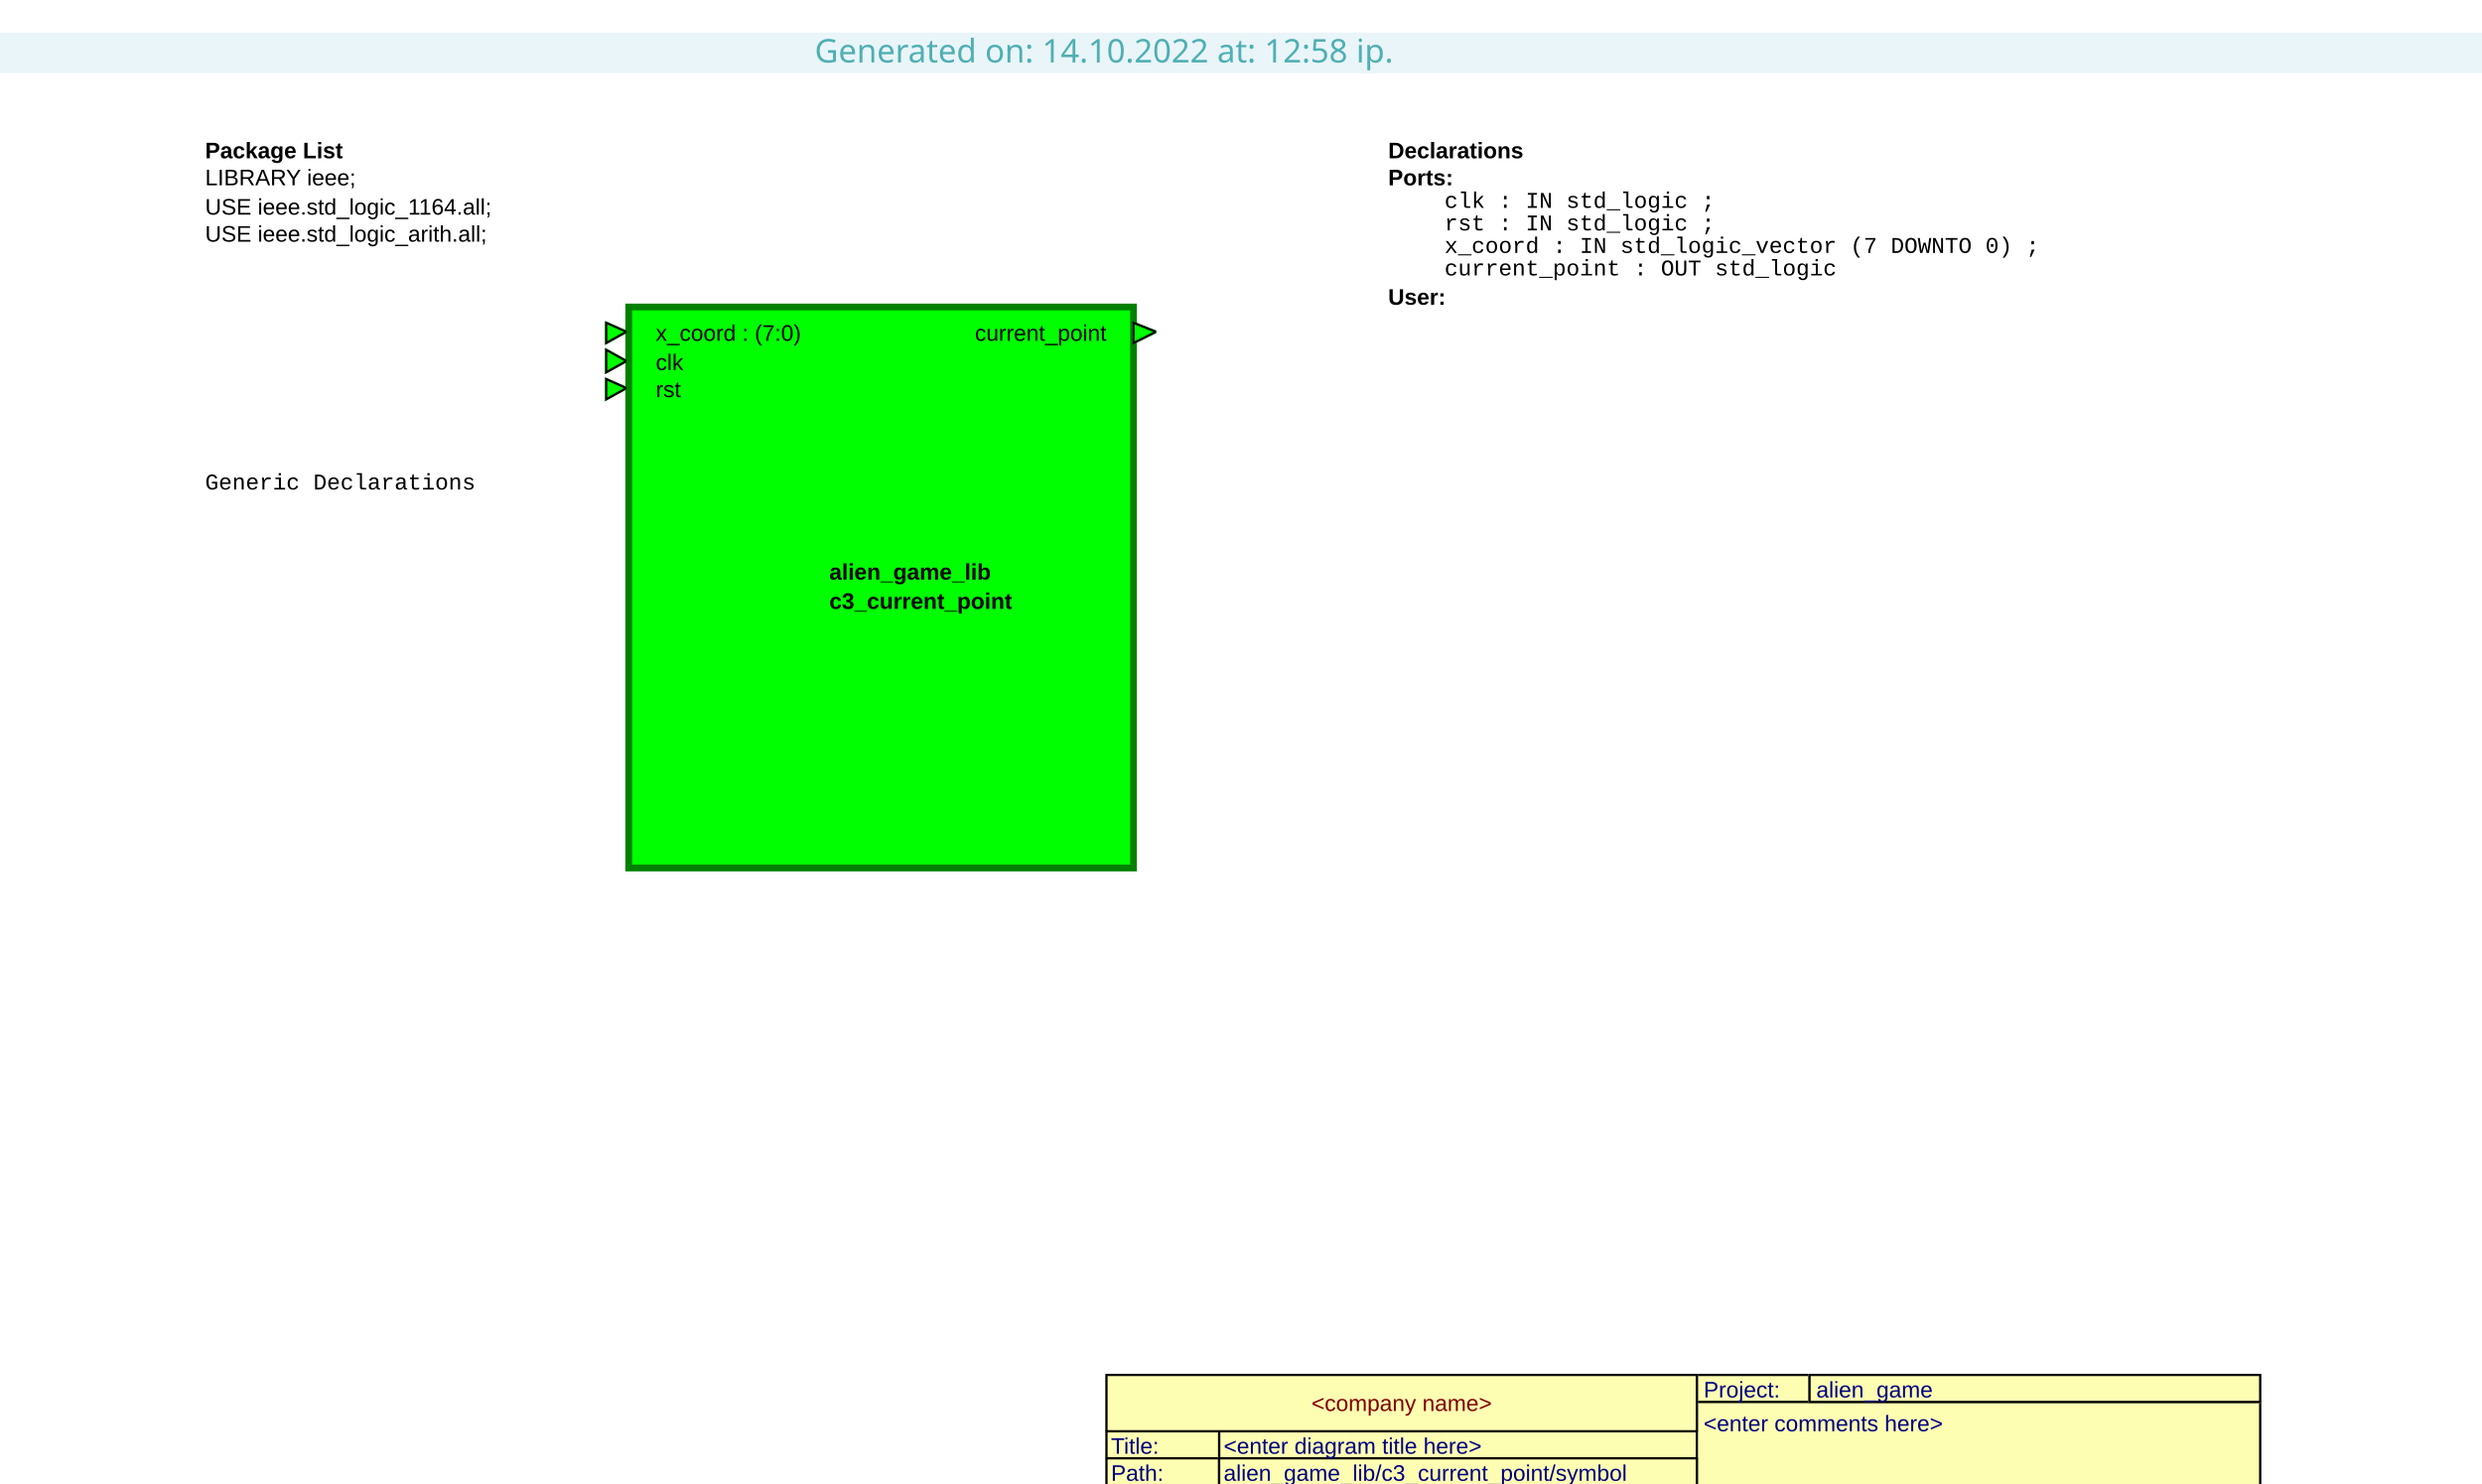
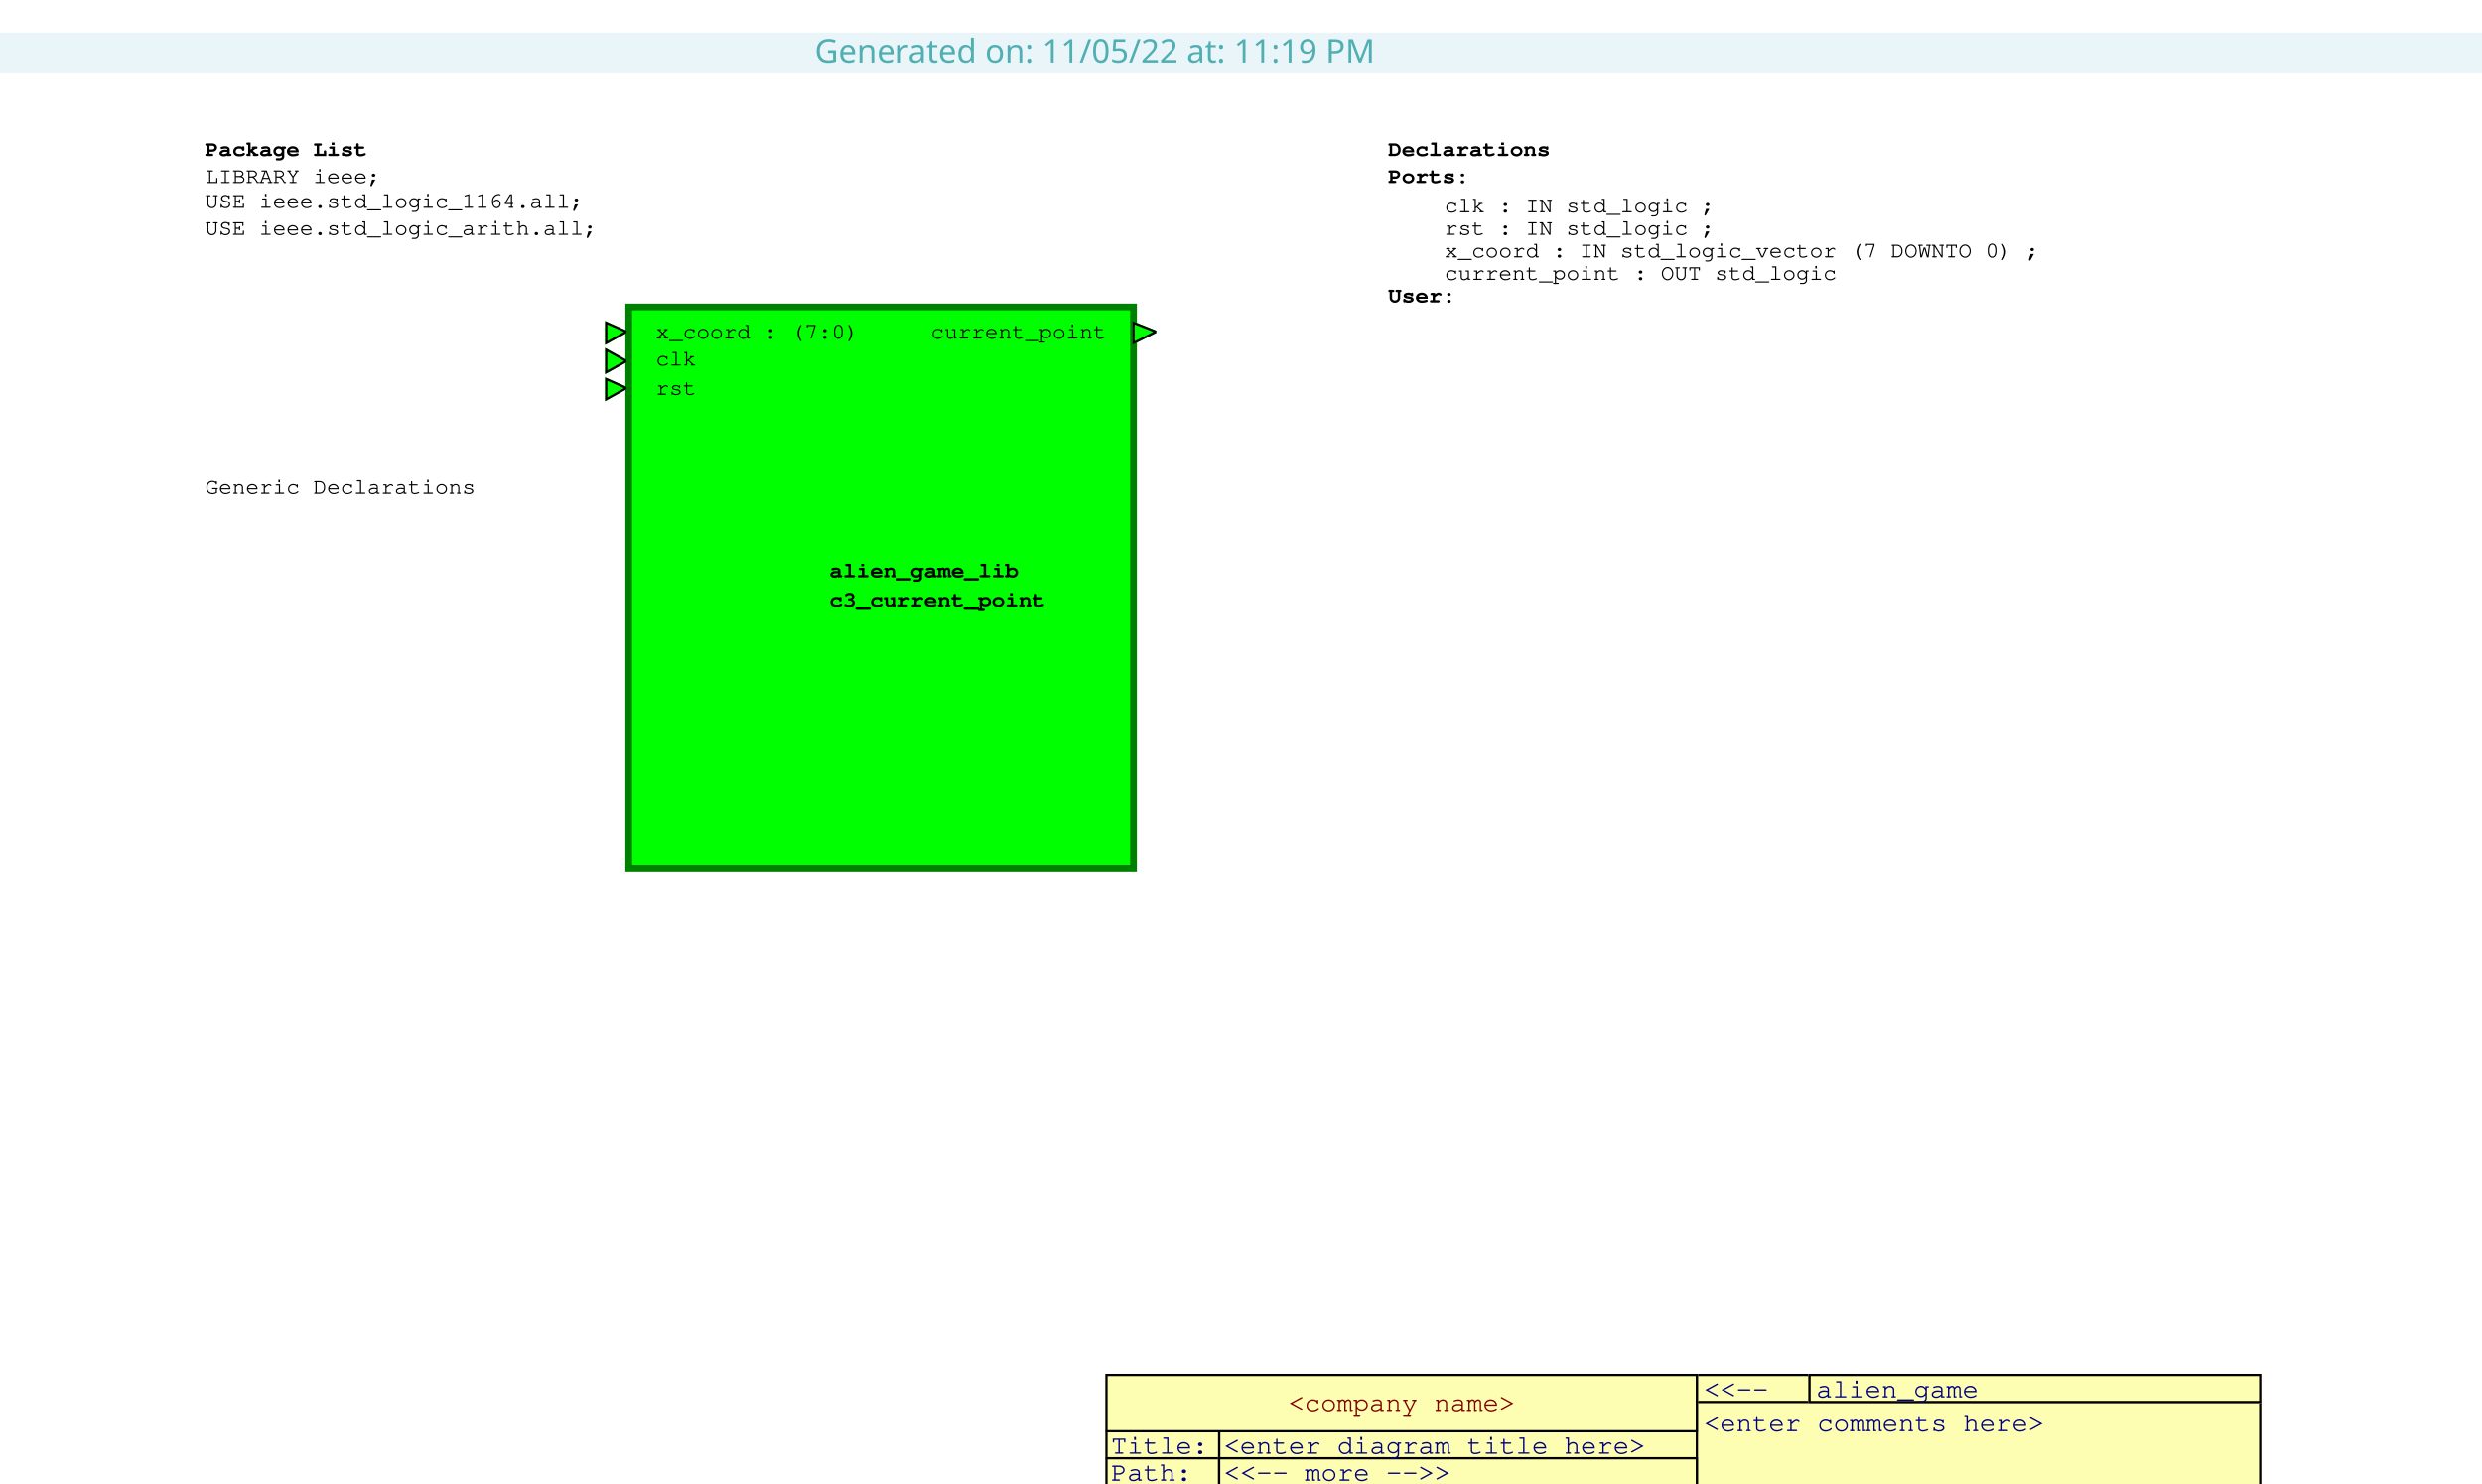
<svg xmlns="http://www.w3.org/2000/svg" version="1.1">
  <g id="viewport" transform="translate(0,-100)">
    <defs>
      <style type="text/css">
.allText {font-family:Sans-Serif;fill:darkcyan;}
.subTitleText {font-size:20;font-weight:bold;}
.normalText {font-size:15;}
.smallText {font-size:12;}
.boldText {font-weight:bold;}
.rightText {text-anchor:end;}
.centerText {text-anchor:middle;}
.dragRect {fill:darkcyan;stroke:none;opacity:0.4;}
</style>
      <symbol id="upArrow" overflow="visible" style="stroke:darkcyan;fill:darkcyan;stroke-width:1;" pointer-events="none">
        <polygon points="5,0 10,5 0,5 5,0" />
      </symbol>
      <symbol id="leftArrow" overflow="visible" style="stroke:darkcyan;fill:darkcyan;stroke-width:1;" pointer-events="none">
        <polygon points="0,5 5,0 5,10 0,5" />
      </symbol>
      <symbol id="rightArrow" overflow="visible" style="stroke:darkcyan;fill:darkcyan;stroke-width:1;" pointer-events="none">
        <polygon points="5,0 10,5 5,10 5,0" />
      </symbol>
      <symbol id="downArrow" overflow="visible" style="stroke:darkcyan;fill:darkcyan;stroke-width:1;" pointer-events="none">
        <polygon points="0,0 5,5 10,0 0,0" />
      </symbol>
    </defs>
    <svg id="mainMap" x="0" y="150" viewBox="0 0 917 617" width="912" height="512">
      <clipPath id="SVG_Clip">
        <rect x="0" y="0" width="917" height="617" />
      </clipPath>
      <g id="hds_models" style="clip-path:url(#SVG_Clip)">
        <rect id="r0" stroke="rgb(0,255,0)" fill="rgb(0,255,0)" stroke-width="1px" stroke-dasharray="" y="76px" x="188px" width="224px" height="249px" rx="0" ry="0" />
        <rect id="r0" stroke="rgb(0,128,0)" fill="none" stroke-width="3px" stroke-dasharray="" y="76px" x="188px" width="224px" height="249px" rx="0" ry="0" />
        <rect id="r0" stroke="rgb(254,254,179)" fill="rgb(254,254,179)" stroke-width="1px" stroke-dasharray="" y="600px" x="450px" width="212px" height="12px" rx="0" ry="0" />
        <rect id="r0" stroke="rgb(0,0,0)" fill="none" stroke-width="1px" stroke-dasharray="" y="600px" x="450px" width="212px" height="12px" rx="0" ry="0" />
        <rect id="r0" stroke="rgb(254,254,179)" fill="rgb(254,254,179)" stroke-width="1px" stroke-dasharray="" y="550px" x="662px" width="50px" height="12px" rx="0" ry="0" />
        <rect id="r0" stroke="rgb(0,0,0)" fill="none" stroke-width="1px" stroke-dasharray="" y="550px" x="662px" width="50px" height="12px" rx="0" ry="0" />
        <rect id="r0" stroke="rgb(254,254,179)" fill="rgb(254,254,179)" stroke-width="1px" stroke-dasharray="" y="575px" x="450px" width="212px" height="12px" rx="0" ry="0" />
        <rect id="r0" stroke="rgb(0,0,0)" fill="none" stroke-width="1px" stroke-dasharray="" y="575px" x="450px" width="212px" height="12px" rx="0" ry="0" />
        <rect id="r0" stroke="rgb(254,254,179)" fill="rgb(254,254,179)" stroke-width="1px" stroke-dasharray="" y="575px" x="400px" width="50px" height="12px" rx="0" ry="0" />
        <rect id="r0" stroke="rgb(0,0,0)" fill="none" stroke-width="1px" stroke-dasharray="" y="575px" x="400px" width="50px" height="12px" rx="0" ry="0" />
        <rect id="r0" stroke="rgb(254,254,179)" fill="rgb(254,254,179)" stroke-width="1px" stroke-dasharray="" y="562px" x="662px" width="250px" height="50px" rx="0" ry="0" />
        <rect id="r0" stroke="rgb(0,0,0)" fill="none" stroke-width="1px" stroke-dasharray="" y="562px" x="662px" width="250px" height="50px" rx="0" ry="0" />
        <rect id="r0" stroke="rgb(254,254,179)" fill="rgb(254,254,179)" stroke-width="1px" stroke-dasharray="" y="550px" x="712px" width="200px" height="12px" rx="0" ry="0" />
        <rect id="r0" stroke="rgb(0,0,0)" fill="none" stroke-width="1px" stroke-dasharray="" y="550px" x="712px" width="200px" height="12px" rx="0" ry="0" />
        <rect id="r0" stroke="rgb(254,254,179)" fill="rgb(254,254,179)" stroke-width="1px" stroke-dasharray="" y="550px" x="400px" width="262px" height="25px" rx="0" ry="0" />
        <rect id="r0" stroke="rgb(0,0,0)" fill="none" stroke-width="1px" stroke-dasharray="" y="550px" x="400px" width="262px" height="25px" rx="0" ry="0" />
        <rect id="r0" stroke="rgb(254,254,179)" fill="rgb(254,254,179)" stroke-width="1px" stroke-dasharray="" y="587px" x="400px" width="50px" height="13px" rx="0" ry="0" />
        <rect id="r0" stroke="rgb(0,0,0)" fill="none" stroke-width="1px" stroke-dasharray="" y="587px" x="400px" width="50px" height="13px" rx="0" ry="0" />
        <rect id="r0" stroke="rgb(254,254,179)" fill="rgb(254,254,179)" stroke-width="1px" stroke-dasharray="" y="600px" x="400px" width="50px" height="12px" rx="0" ry="0" />
        <rect id="r0" stroke="rgb(0,0,0)" fill="none" stroke-width="1px" stroke-dasharray="" y="600px" x="400px" width="50px" height="12px" rx="0" ry="0" />
        <rect id="r0" stroke="rgb(254,254,179)" fill="rgb(254,254,179)" stroke-width="1px" stroke-dasharray="" y="587px" x="450px" width="212px" height="13px" rx="0" ry="0" />
        <rect id="r0" stroke="rgb(0,0,0)" fill="none" stroke-width="1px" stroke-dasharray="" y="587px" x="450px" width="212px" height="13px" rx="0" ry="0" />
        <polyline id="r0" stroke="rgb(0,255,0)" fill="rgb(0,255,0)" stroke-width="1px" stroke-dasharray="" points="187, 87,178, 92,178, 83,187, 87" />
        <polyline id="r0" stroke="rgb(0,0,0)" fill="none" stroke-width="1px" stroke-dasharray="" points="187, 87,178, 92,178, 83,187, 87" />
        <polyline id="r0" stroke="rgb(0,255,0)" fill="rgb(0,255,0)" stroke-width="1px" stroke-dasharray="" points="187, 100,178, 105,178, 95,187, 100" />
        <polyline id="r0" stroke="rgb(0,0,0)" fill="none" stroke-width="1px" stroke-dasharray="" points="187, 100,178, 105,178, 95,187, 100" />
        <polyline id="r0" stroke="rgb(0,255,0)" fill="rgb(0,255,0)" stroke-width="1px" stroke-dasharray="" points="187, 112,178, 117,178, 108,187, 112" />
        <polyline id="r0" stroke="rgb(0,0,0)" fill="none" stroke-width="1px" stroke-dasharray="" points="187, 112,178, 117,178, 108,187, 112" />
        <polyline id="r0" stroke="rgb(0,255,0)" fill="rgb(0,255,0)" stroke-width="1px" stroke-dasharray="" points="422, 87,412, 92,412, 83,422, 87" />
        <polyline id="r0" stroke="rgb(0,0,0)" fill="none" stroke-width="1px" stroke-dasharray="" points="422, 87,412, 92,412, 83,422, 87" />
-         <text x="0" y="10" font-family="arial" fill="rgb(0,0,0)" font-weight="800" font-size="10" text-anchor="start">Package List</text>
-         <text x="0" y="22" font-family="arial" fill="rgb(0,0,0)" font-size="10" text-anchor="start">LIBRARY ieee;</text>
-         <text x="0" y="35" font-family="arial" fill="rgb(0,0,0)" font-size="10" text-anchor="start">USE ieee.std_logic_1164.all;</text>
-         <text x="0" y="47" font-family="arial" fill="rgb(0,0,0)" font-size="10" text-anchor="start">USE ieee.std_logic_arith.all;</text>
-         <text x="525" y="10" font-family="arial" fill="rgb(0,0,0)" font-weight="800" font-size="10" text-anchor="start">Declarations</text>
-         <text x="525" y="22" font-family="arial" fill="rgb(0,0,0)" font-weight="800" font-size="10" text-anchor="start">Ports:</text>
-         <text x="525" y="75" font-family="arial" fill="rgb(0,0,0)" font-weight="800" font-size="10" text-anchor="start">User:</text>
-         <text x="277" y="197" font-family="arial" fill="rgb(0,0,0)" font-weight="800" font-size="10" text-anchor="start">alien_game_lib</text>
-         <text x="277" y="210" font-family="arial" fill="rgb(0,0,0)" font-weight="800" font-size="10" text-anchor="start">c3_current_point</text>
-         <text x="0" y="157" font-family="Courier New" fill="rgb(0,0,0)" font-size="10" text-anchor="start">Generic Declarations</text>
-         <text x="200" y="91" font-family="arial" fill="rgb(0,0,0)" font-size="10" text-anchor="start">x_coord : (7:0)</text>
-         <text x="550" y="52" font-family="Courier New" fill="rgb(0,0,0)" font-size="10" text-anchor="start">x_coord       : IN     std_logic_vector (7 DOWNTO 0) ;</text>
-         <text x="200" y="104" font-family="arial" fill="rgb(0,0,0)" font-size="10" text-anchor="start">clk</text>
-         <text x="550" y="32" font-family="Courier New" fill="rgb(0,0,0)" font-size="10" text-anchor="start">clk           : IN     std_logic  ;</text>
-         <text x="200" y="116" font-family="arial" fill="rgb(0,0,0)" font-size="10" text-anchor="start">rst</text>
-         <text x="550" y="42" font-family="Courier New" fill="rgb(0,0,0)" font-size="10" text-anchor="start">rst           : IN     std_logic  ;</text>
-         <text x="400" y="91" font-family="arial" fill="rgb(0,0,0)" font-size="10" text-anchor="end">current_point</text>
-         <text x="550" y="62" font-family="Courier New" fill="rgb(0,0,0)" font-size="10" text-anchor="start">current_point : OUT    std_logic </text>
-         <text x="452" y="610" font-family="Arial" fill="rgb(0,0,128)" font-size="10" text-anchor="start">by mqange on 13 loka 2022</text>
-         <text x="665" y="560" font-family="Arial" fill="rgb(0,0,128)" font-size="10" text-anchor="start">Project:</text>
-         <text x="452" y="585" font-family="Arial" fill="rgb(0,0,128)" font-size="10" text-anchor="start">&lt;enter diagram title here&gt;</text>
-         <text x="402" y="585" font-family="Arial" fill="rgb(0,0,128)" font-size="10" text-anchor="start">Title:</text>
-         <text x="665" y="575" font-family="Arial" fill="rgb(0,0,128)" font-size="10" text-anchor="start">&lt;enter comments here&gt;</text>
-         <text x="715" y="560" font-family="Arial" fill="rgb(0,0,128)" font-size="10" text-anchor="start">alien_game</text>
-         <text x="531" y="566" font-family="Arial" fill="rgb(127,0,0)" font-size="10" text-anchor="middle">&lt;company name&gt;</text>
-         <text x="402" y="597" font-family="Arial" fill="rgb(0,0,128)" font-size="10" text-anchor="start">Path:</text>
-         <text x="402" y="610" font-family="Arial" fill="rgb(0,0,128)" font-size="10" text-anchor="start">Edited:</text>
-         <text x="452" y="597" font-family="Arial" fill="rgb(0,0,128)" font-size="10" text-anchor="start">alien_game_lib/c3_current_point/symbol</text>
+         <text x="0" y="9" font-family="courier" fill="rgb(0,0,0)" font-weight="800" font-size="10" text-anchor="start">Package List</text>
+         <text x="0" y="21" font-family="courier" fill="rgb(0,0,0)" font-size="10" text-anchor="start">LIBRARY ieee;</text>
+         <text x="0" y="32" font-family="courier" fill="rgb(0,0,0)" font-size="10" text-anchor="start">USE ieee.std_logic_1164.all;</text>
+         <text x="0" y="44" font-family="courier" fill="rgb(0,0,0)" font-size="10" text-anchor="start">USE ieee.std_logic_arith.all;</text>
+         <text x="525" y="9" font-family="courier" fill="rgb(0,0,0)" font-weight="800" font-size="10" text-anchor="start">Declarations</text>
+         <text x="525" y="21" font-family="courier" fill="rgb(0,0,0)" font-weight="800" font-size="10" text-anchor="start">Ports:</text>
+         <text x="525" y="74" font-family="courier" fill="rgb(0,0,0)" font-weight="800" font-size="10" text-anchor="start">User:</text>
+         <text x="277" y="196" font-family="courier" fill="rgb(0,0,0)" font-weight="800" font-size="10" text-anchor="start">alien_game_lib</text>
+         <text x="277" y="209" font-family="courier" fill="rgb(0,0,0)" font-weight="800" font-size="10" text-anchor="start">c3_current_point</text>
+         <text x="0" y="159" font-family="courier" fill="rgb(0,0,0)" font-size="10" text-anchor="start">Generic Declarations</text>
+         <text x="200" y="90" font-family="courier" fill="rgb(0,0,0)" font-size="10" text-anchor="start">x_coord : (7:0)</text>
+         <text x="550" y="54" font-family="courier" fill="rgb(0,0,0)" font-size="10" text-anchor="start">x_coord       : IN     std_logic_vector (7 DOWNTO 0) ;</text>
+         <text x="200" y="102" font-family="courier" fill="rgb(0,0,0)" font-size="10" text-anchor="start">clk</text>
+         <text x="550" y="34" font-family="courier" fill="rgb(0,0,0)" font-size="10" text-anchor="start">clk           : IN     std_logic  ;</text>
+         <text x="200" y="115" font-family="courier" fill="rgb(0,0,0)" font-size="10" text-anchor="start">rst</text>
+         <text x="550" y="44" font-family="courier" fill="rgb(0,0,0)" font-size="10" text-anchor="start">rst           : IN     std_logic  ;</text>
+         <text x="400" y="90" font-family="courier" fill="rgb(0,0,0)" font-size="10" text-anchor="end">current_point</text>
+         <text x="550" y="64" font-family="courier" fill="rgb(0,0,0)" font-size="10" text-anchor="start">current_point : OUT    std_logic </text>
+         <text x="452" y="610" font-family="courier" fill="rgb(0,0,127)" font-size="12" text-anchor="start">by mqange on 13 loka 2022</text>
+         <text x="665" y="560" font-family="courier" fill="rgb(0,0,127)" font-size="12" text-anchor="start">  &lt;&lt;--</text>
+         <text x="452" y="585" font-family="courier" fill="rgb(0,0,127)" font-size="12" text-anchor="start">&lt;enter diagram title here&gt;</text>
+         <text x="402" y="585" font-family="courier" fill="rgb(0,0,127)" font-size="12" text-anchor="start">Title:</text>
+         <text x="665" y="575" font-family="courier" fill="rgb(0,0,127)" font-size="12" text-anchor="start">&lt;enter comments here&gt;</text>
+         <text x="715" y="560" font-family="courier" fill="rgb(0,0,127)" font-size="12" text-anchor="start">alien_game</text>
+         <text x="531" y="566" font-family="courier" fill="rgb(127,0,0)" font-size="12" text-anchor="middle">&lt;company name&gt;</text>
+         <text x="402" y="597" font-family="courier" fill="rgb(0,0,127)" font-size="12" text-anchor="start">Path:</text>
+         <text x="402" y="610" font-family="courier" fill="rgb(0,0,127)" font-size="12" text-anchor="start">  &lt;&lt;--</text>
+         <text x="452" y="597" font-family="courier" fill="rgb(0,0,127)" font-size="12" text-anchor="start">  &lt;&lt;-- more --&gt;&gt;</text>
      </g>
    </svg>
    <g id="titlebox">
      <g id="genTime" class="allText normalText">
-         <text class="allText smallText" x="300" y="123">Generated on: 14.10.2022 at: 12:58 ip.</text>
+         <text class="allText smallText" x="300" y="123">Generated on: 11/05/22 at: 11:19 PM</text>
      </g>
      <rect stroke="none" fill="rgb(200,230,240)" opacity="0.4" y="112" x="0" width="914" height="15" />
    </g>
  </g>
</svg>
